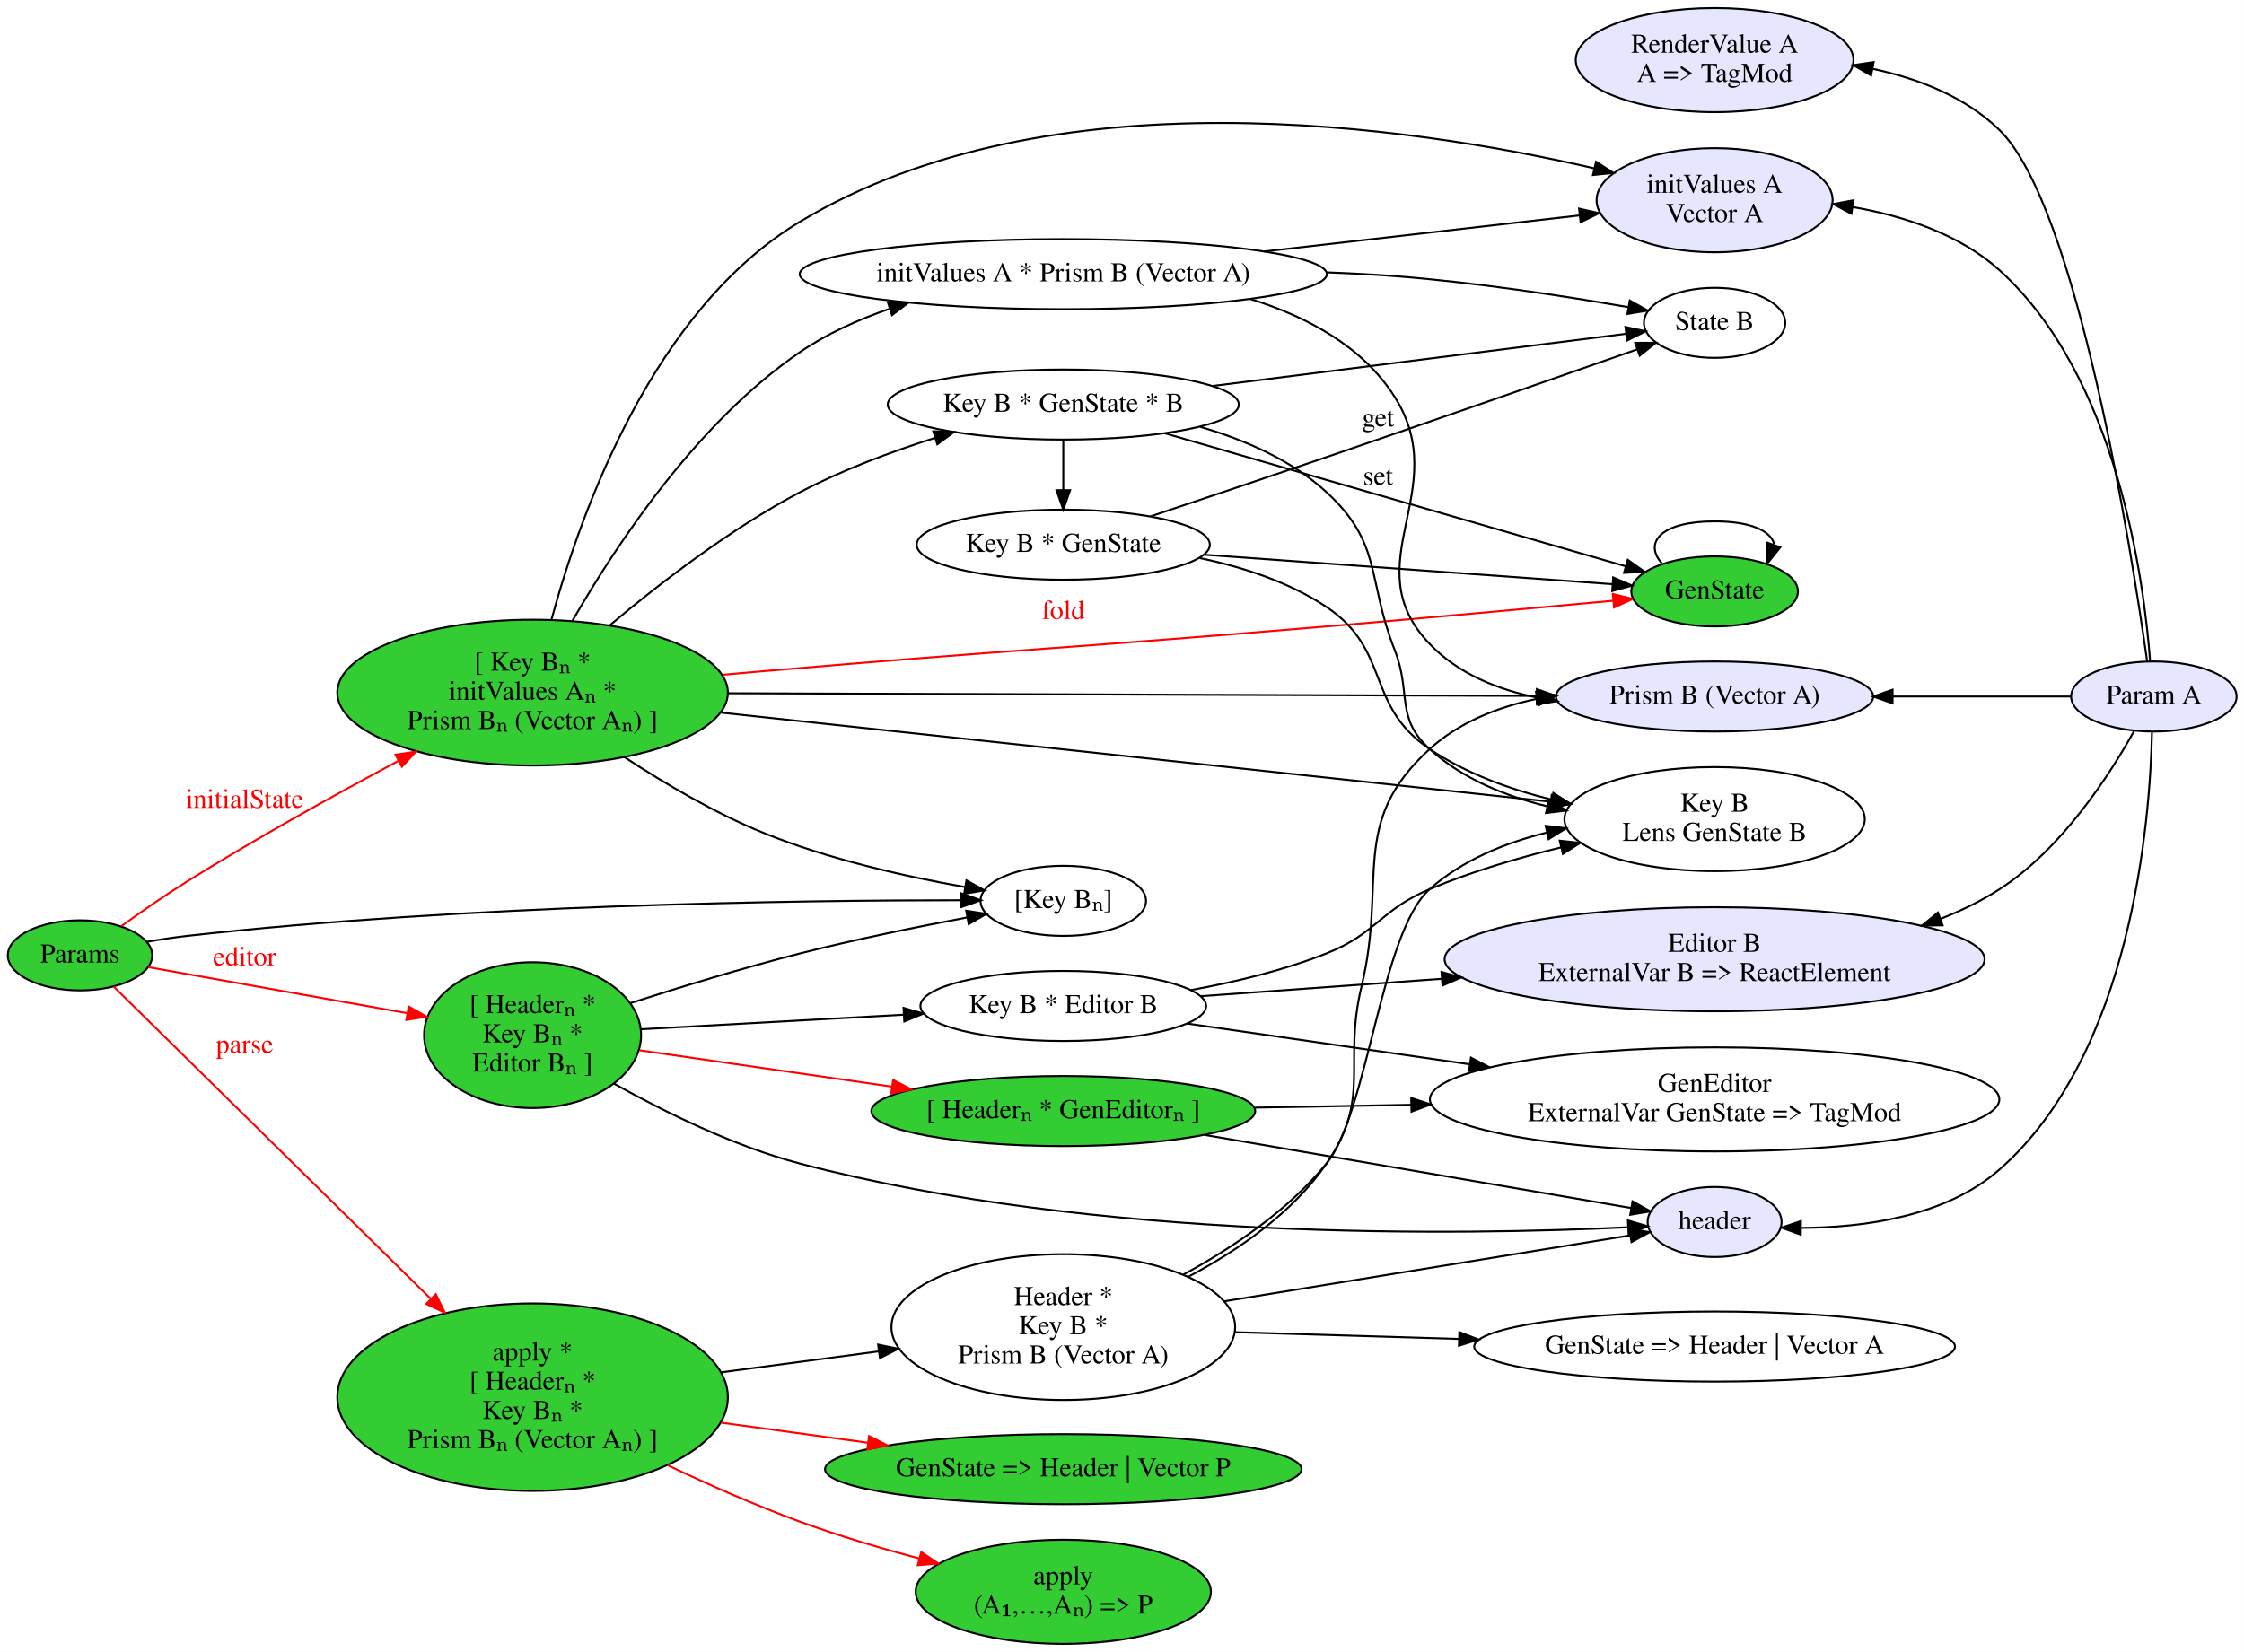
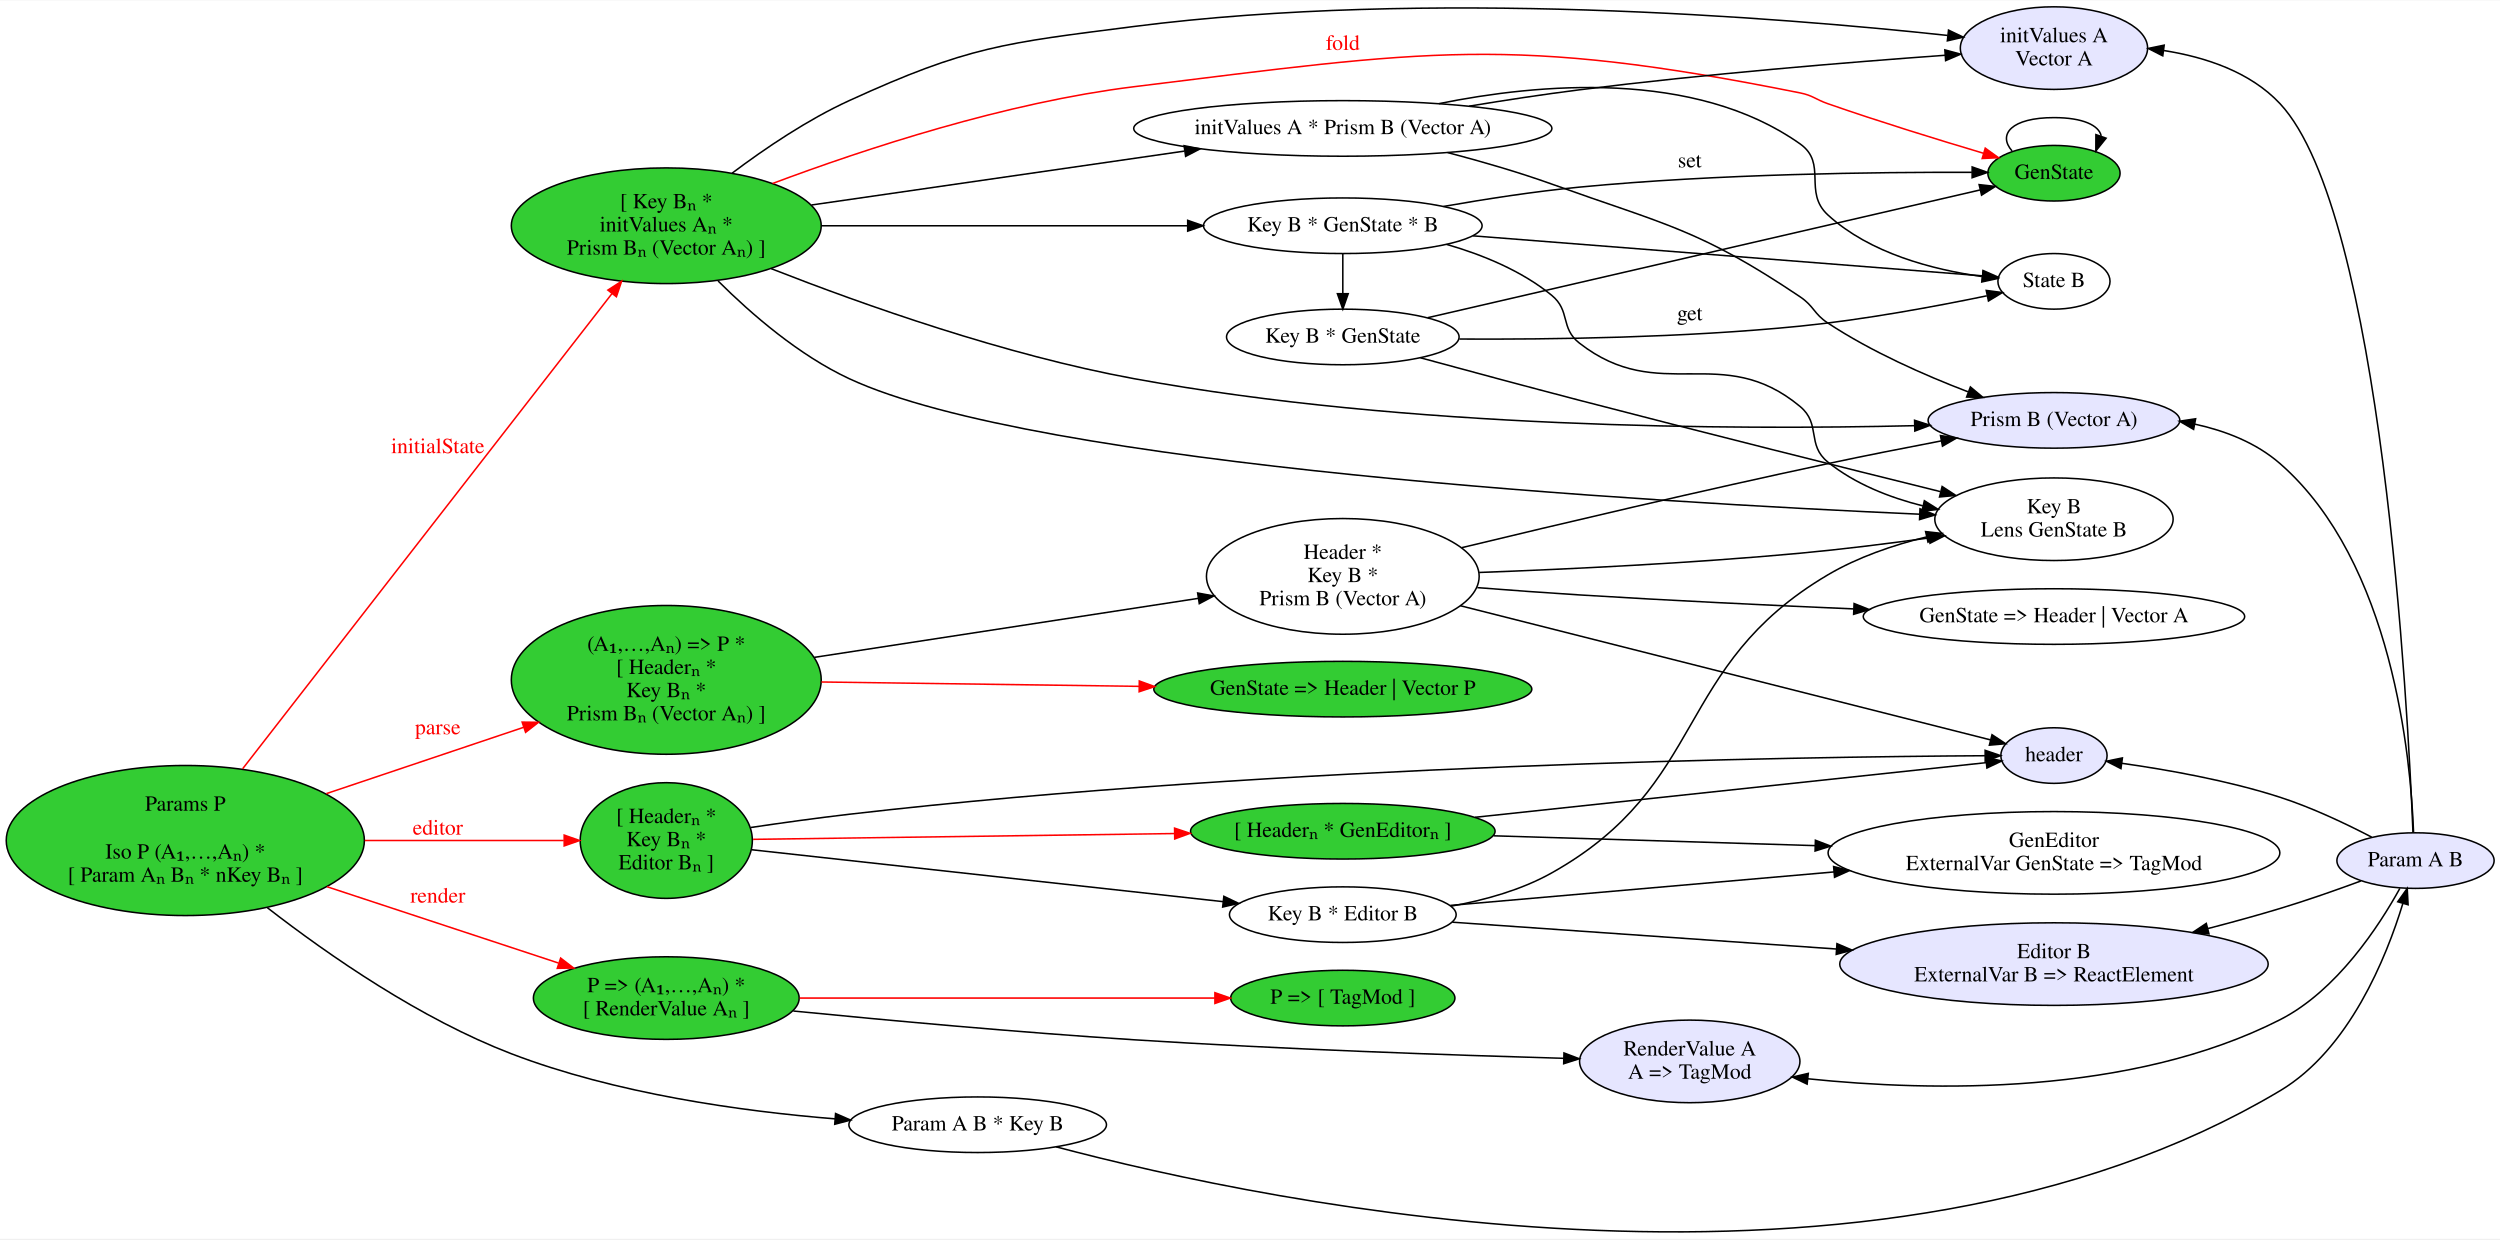
- <svg xmlns="http://www.w3.org/2000/svg" width="1153pt" height="849pt" viewBox="0.00 0.00 1152.52 848.74">
-   <g id="graph0" class="graph" transform="scale(1 1) rotate(0) translate(4 844.74)">
-     <polygon fill="white" stroke="none" points="-4,4 -4,-844.74 1148.52,-844.74 1148.52,4 -4,4" />
+ <svg xmlns="http://www.w3.org/2000/svg" width="1618pt" height="802pt" viewBox="0.00 0.00 1618.48 801.69">
+   <g id="graph0" class="graph" transform="scale(1 1) rotate(0) translate(4 797.694)">
+     <polygon fill="white" stroke="none" points="-4,4 -4,-797.694 1614.48,-797.694 1614.48,4 -4,4" />
    <g id="node1" class="node">
-       <ellipse fill="#e6e6ff" stroke="black" cx="876.659" cy="-216.87" rx="34.394" ry="18" />
-       <text text-anchor="middle" x="876.659" y="-213.17" font-family="Times,serif" font-size="14.00">header</text>
+       <ellipse fill="#e6e6ff" stroke="black" cx="1325.72" cy="-308.824" rx="34.394" ry="18" />
+       <text text-anchor="middle" x="1325.72" y="-305.124" font-family="Times,serif" font-size="14.00">header</text>
    </g>
    <g id="node6" class="node">
-       <ellipse fill="#e6e6ff" stroke="black" cx="1102.28" cy="-486.87" rx="42.494" ry="18" />
-       <text text-anchor="middle" x="1102.28" y="-483.17" font-family="Times,serif" font-size="14.00">Param A</text>
+       <ellipse fill="#e6e6ff" stroke="black" cx="1559.78" cy="-240.824" rx="50.892" ry="18" />
+       <text text-anchor="middle" x="1559.78" y="-237.124" font-family="Times,serif" font-size="14.00">Param A B</text>
    </g>
    <g id="edge1" class="edge">
-       <path fill="none" stroke="black" d="M921.315,-213.835C953.161,-214.018 995.41,-219.574 1023.03,-243.87 1091.08,-303.733 1100.34,-423.02 1101.31,-468.592" />
-       <polygon fill="black" stroke="black" points="920.907,-210.34 910.95,-213.96 920.992,-217.339 920.907,-210.34" />
+       <path fill="none" stroke="black" d="M1369.57,-303.826C1398.91,-299.691 1438.44,-292.702 1472.09,-281.824 1492.68,-275.165 1514.72,-264.696 1531.42,-256.004" />
+       <polygon fill="black" stroke="black" points="1369.09,-300.36 1359.65,-305.172 1370.03,-307.297 1369.09,-300.36" />
    </g>
    <g id="node2" class="node">
-       <ellipse fill="#e6e6ff" stroke="black" cx="876.659" cy="-813.87" rx="71.336" ry="26.741" />
-       <text text-anchor="middle" x="876.659" y="-817.67" font-family="Times,serif" font-size="14.00">RenderValue A</text>
-       <text text-anchor="middle" x="876.659" y="-802.67" font-family="Times,serif" font-size="14.00">A =&gt; TagMod</text>
+       <ellipse fill="#e6e6ff" stroke="black" cx="1089.93" cy="-110.824" rx="71.336" ry="26.741" />
+       <text text-anchor="middle" x="1089.93" y="-114.624" font-family="Times,serif" font-size="14.00">RenderValue A</text>
+       <text text-anchor="middle" x="1089.93" y="-99.624" font-family="Times,serif" font-size="14.00">A =&gt; TagMod</text>
    </g>
    <g id="edge2" class="edge">
-       <path fill="none" stroke="black" d="M957.94,-809.36C981.534,-804.302 1005.65,-794.911 1023.03,-777.87 1062.91,-738.776 1090.69,-562.49 1098.82,-505.036" />
-       <polygon fill="black" stroke="black" points="957.051,-805.966 947.881,-811.272 958.359,-812.843 957.051,-805.966" />
+       <path fill="none" stroke="black" d="M1166.39,-99.577C1246.75,-91.247 1375.43,-88.609 1472.09,-137.824 1508.96,-156.594 1536.29,-198.647 1549.64,-222.814" />
+       <polygon fill="black" stroke="black" points="1165.91,-96.109 1156.35,-100.674 1166.67,-103.067 1165.91,-96.109" />
    </g>
    <g id="node3" class="node">
-       <ellipse fill="#e6e6ff" stroke="black" cx="876.659" cy="-741.87" rx="60.623" ry="26.741" />
-       <text text-anchor="middle" x="876.659" y="-745.67" font-family="Times,serif" font-size="14.00">initValues A</text>
-       <text text-anchor="middle" x="876.659" y="-730.67" font-family="Times,serif" font-size="14.00">Vector A</text>
+       <ellipse fill="#e6e6ff" stroke="black" cx="1325.72" cy="-766.824" rx="60.623" ry="26.741" />
+       <text text-anchor="middle" x="1325.72" y="-770.624" font-family="Times,serif" font-size="14.00">initValues A</text>
+       <text text-anchor="middle" x="1325.72" y="-755.624" font-family="Times,serif" font-size="14.00">Vector A</text>
    </g>
    <g id="edge3" class="edge">
-       <path fill="none" stroke="black" d="M947.543,-738.368C973.933,-733.777 1002.51,-724.427 1023.03,-705.87 1083.37,-651.302 1097.2,-546.957 1100.35,-505.001" />
-       <polygon fill="black" stroke="black" points="946.908,-734.924 937.557,-739.903 947.972,-741.843 946.908,-734.924" />
+       <path fill="none" stroke="black" d="M1396.94,-765.231C1423.95,-760.984 1452.88,-751.374 1472.09,-730.824 1538.08,-660.21 1554.94,-338.713 1558.14,-258.831" />
+       <polygon fill="black" stroke="black" points="1396.15,-761.806 1386.71,-766.608 1397.08,-768.743 1396.15,-761.806" />
    </g>
    <g id="node4" class="node">
-       <ellipse fill="#e6e6ff" stroke="black" cx="876.659" cy="-351.87" rx="138.686" ry="26.741" />
-       <text text-anchor="middle" x="876.659" y="-355.67" font-family="Times,serif" font-size="14.00">Editor B</text>
-       <text text-anchor="middle" x="876.659" y="-340.67" font-family="Times,serif" font-size="14.00">ExternalVar B =&gt; ReactElement</text>
+       <ellipse fill="#e6e6ff" stroke="black" cx="1325.72" cy="-173.824" rx="138.686" ry="26.741" />
+       <text text-anchor="middle" x="1325.72" y="-177.624" font-family="Times,serif" font-size="14.00">Editor B</text>
+       <text text-anchor="middle" x="1325.72" y="-162.624" font-family="Times,serif" font-size="14.00">ExternalVar B =&gt; ReactElement</text>
    </g>
    <g id="edge4" class="edge">
-       <path fill="none" stroke="black" d="M992.64,-372.61C1003.32,-376.795 1013.65,-381.825 1023.03,-387.87 1055.07,-408.516 1079.71,-446.832 1092.2,-469.26" />
-       <polygon fill="black" stroke="black" points="993.766,-369.295 983.172,-369.145 991.36,-375.869 993.766,-369.295" />
+       <path fill="none" stroke="black" d="M1425.26,-196.8C1440.99,-200.879 1457.04,-205.283 1472.09,-209.824 1489.53,-215.088 1508.63,-221.811 1524.46,-227.65" />
+       <polygon fill="black" stroke="black" points="1426.07,-193.395 1415.51,-194.305 1424.33,-200.176 1426.07,-193.395" />
    </g>
    <g id="node5" class="node">
-       <ellipse fill="#e6e6ff" stroke="black" cx="876.659" cy="-486.87" rx="81.486" ry="18" />
-       <text text-anchor="middle" x="876.659" y="-483.17" font-family="Times,serif" font-size="14.00">Prism B (Vector A)</text>
+       <ellipse fill="#e6e6ff" stroke="black" cx="1325.72" cy="-525.824" rx="81.486" ry="18" />
+       <text text-anchor="middle" x="1325.72" y="-522.124" font-family="Times,serif" font-size="14.00">Prism B (Vector A)</text>
    </g>
    <g id="edge5" class="edge">
-       <path fill="none" stroke="black" d="M968.272,-486.87C999.979,-486.87 1034.05,-486.87 1059.77,-486.87" />
-       <polygon fill="black" stroke="black" points="968.074,-483.37 958.074,-486.87 968.074,-490.37 968.074,-483.37" />
+       <path fill="none" stroke="black" d="M1416.8,-523.412C1436.85,-519.055 1456.7,-511.263 1472.09,-497.824 1545.15,-434.018 1556.77,-306.486 1558.52,-259.103" />
+       <polygon fill="black" stroke="black" points="1416.12,-519.978 1406.95,-525.285 1417.43,-526.854 1416.12,-519.978" />
    </g>
    <g id="node7" class="node">
-       <ellipse fill="none" stroke="black" cx="876.659" cy="-279.87" rx="146.242" ry="26.741" />
-       <text text-anchor="middle" x="876.659" y="-283.67" font-family="Times,serif" font-size="14.00">GenEditor</text>
-       <text text-anchor="middle" x="876.659" y="-268.67" font-family="Times,serif" font-size="14.00">ExternalVar GenState =&gt; TagMod</text>
+       <ellipse fill="none" stroke="black" cx="1325.72" cy="-245.824" rx="146.242" ry="26.741" />
+       <text text-anchor="middle" x="1325.72" y="-249.624" font-family="Times,serif" font-size="14.00">GenEditor</text>
+       <text text-anchor="middle" x="1325.72" y="-234.624" font-family="Times,serif" font-size="14.00">ExternalVar GenState =&gt; TagMod</text>
    </g>
    <g id="node8" class="node">
-       <ellipse fill="#33cc33" stroke="black" cx="876.659" cy="-540.87" rx="42.793" ry="18" />
-       <text text-anchor="middle" x="876.659" y="-537.17" font-family="Times,serif" font-size="14.00">GenState</text>
+       <ellipse fill="#33cc33" stroke="black" cx="1325.72" cy="-685.824" rx="42.793" ry="18" />
+       <text text-anchor="middle" x="1325.72" y="-682.124" font-family="Times,serif" font-size="14.00">GenState</text>
    </g>
    <g id="edge6" class="edge">
-       <path fill="none" stroke="black" d="M849.542,-555.287C840.073,-566.036 849.112,-576.87 876.659,-576.87 895.597,-576.87 905.788,-571.749 907.23,-565.056" />
-       <polygon fill="black" stroke="black" points="910.409,-563.547 903.775,-555.287 903.81,-565.882 910.409,-563.547" />
+       <path fill="none" stroke="black" d="M1298.6,-700.24C1289.13,-710.99 1298.17,-721.824 1325.72,-721.824 1344.66,-721.824 1354.85,-716.703 1356.29,-710.009" />
+       <polygon fill="black" stroke="black" points="1359.47,-708.501 1352.83,-700.24 1352.87,-710.835 1359.47,-708.501" />
    </g>
    <g id="node9" class="node">
-       <ellipse fill="#33cc33" stroke="black" cx="37.047" cy="-353.87" rx="37.093" ry="18" />
-       <text text-anchor="middle" x="37.047" y="-350.17" font-family="Times,serif" font-size="14.00">Params</text>
+       <ellipse fill="#33cc33" stroke="black" cx="115.966" cy="-253.824" rx="115.931" ry="48.582" />
+       <text text-anchor="middle" x="115.966" y="-273.124" font-family="Times,serif" font-size="14.00">Params P</text>
+       <text text-anchor="middle" x="115.966" y="-242.124" font-family="Times,serif" font-size="14.00">Iso P (A₁,…,Aₙ) *</text>
+       <text text-anchor="middle" x="115.966" y="-227.124" font-family="Times,serif" font-size="14.00">[ Param Aₙ Bₙ * nKey Bₙ ]</text>
    </g>
    <g id="node11" class="node">
-       <ellipse fill="#33cc33" stroke="black" cx="269.503" cy="-488.87" rx="100.318" ry="37.453" />
-       <text text-anchor="middle" x="269.503" y="-500.17" font-family="Times,serif" font-size="14.00">[ Key Bₙ *</text>
-       <text text-anchor="middle" x="269.503" y="-485.17" font-family="Times,serif" font-size="14.00">initValues Aₙ *</text>
-       <text text-anchor="middle" x="269.503" y="-470.17" font-family="Times,serif" font-size="14.00">Prism Bₙ (Vector Aₙ) ]</text>
+       <ellipse fill="#33cc33" stroke="black" cx="427.34" cy="-651.824" rx="100.318" ry="37.453" />
+       <text text-anchor="middle" x="427.34" y="-663.124" font-family="Times,serif" font-size="14.00">[ Key Bₙ *</text>
+       <text text-anchor="middle" x="427.34" y="-648.124" font-family="Times,serif" font-size="14.00">initValues Aₙ *</text>
+       <text text-anchor="middle" x="427.34" y="-633.124" font-family="Times,serif" font-size="14.00">Prism Bₙ (Vector Aₙ) ]</text>
    </g>
    <g id="edge7" class="edge">
-       <path fill="none" stroke="red" d="M58.219,-368.847C68.23,-376.073 80.61,-384.706 92.093,-391.87 127.06,-413.683 167.241,-435.981 200.415,-453.689" />
-       <polygon fill="red" stroke="red" points="199.102,-456.956 209.575,-458.558 202.388,-450.774 199.102,-456.956" />
-       <text text-anchor="middle" x="121.593" y="-429.67" font-family="Times,serif" font-size="14.00" fill="red">initialState</text>
+       <path fill="none" stroke="red" d="M153.06,-300.258C213.269,-377.715 333.384,-532.238 392.24,-607.954" />
+       <polygon fill="red" stroke="red" points="389.523,-610.162 398.424,-615.91 395.05,-605.866 389.523,-610.162" />
+       <text text-anchor="middle" x="279.431" y="-504.624" font-family="Times,serif" font-size="14.00" fill="red">initialState</text>
    </g>
    <g id="node12" class="node">
-       <ellipse fill="#33cc33" stroke="black" cx="269.503" cy="-312.87" rx="55.723" ry="37.453" />
-       <text text-anchor="middle" x="269.503" y="-324.17" font-family="Times,serif" font-size="14.00">[ Headerₙ *</text>
-       <text text-anchor="middle" x="269.503" y="-309.17" font-family="Times,serif" font-size="14.00">Key Bₙ *</text>
-       <text text-anchor="middle" x="269.503" y="-294.17" font-family="Times,serif" font-size="14.00">Editor Bₙ ]</text>
+       <ellipse fill="#33cc33" stroke="black" cx="427.34" cy="-253.824" rx="55.723" ry="37.453" />
+       <text text-anchor="middle" x="427.34" y="-265.124" font-family="Times,serif" font-size="14.00">[ Headerₙ *</text>
+       <text text-anchor="middle" x="427.34" y="-250.124" font-family="Times,serif" font-size="14.00">Key Bₙ *</text>
+       <text text-anchor="middle" x="427.34" y="-235.124" font-family="Times,serif" font-size="14.00">Editor Bₙ ]</text>
    </g>
    <g id="edge9" class="edge">
-       <path fill="none" stroke="red" d="M72.051,-347.82C106.941,-341.613 162.045,-331.81 205.025,-324.163" />
-       <polygon fill="red" stroke="red" points="205.879,-327.566 215.111,-322.369 204.653,-320.675 205.879,-327.566" />
-       <text text-anchor="middle" x="121.593" y="-348.67" font-family="Times,serif" font-size="14.00" fill="red">editor</text>
+       <path fill="none" stroke="red" d="M232.165,-253.824C275.663,-253.824 323.626,-253.824 360.999,-253.824" />
+       <polygon fill="red" stroke="red" points="361.248,-257.324 371.248,-253.824 361.247,-250.324 361.248,-257.324" />
+       <text text-anchor="middle" x="279.431" y="-257.624" font-family="Times,serif" font-size="14.00" fill="red">editor</text>
    </g>
    <g id="node13" class="node">
-       <ellipse fill="#33cc33" stroke="black" cx="269.503" cy="-126.87" rx="100.318" ry="48.167" />
-       <text text-anchor="middle" x="269.503" y="-145.67" font-family="Times,serif" font-size="14.00">apply *</text>
-       <text text-anchor="middle" x="269.503" y="-130.67" font-family="Times,serif" font-size="14.00">[ Headerₙ *</text>
-       <text text-anchor="middle" x="269.503" y="-115.67" font-family="Times,serif" font-size="14.00">Key Bₙ *</text>
-       <text text-anchor="middle" x="269.503" y="-100.67" font-family="Times,serif" font-size="14.00">Prism Bₙ (Vector Aₙ) ]</text>
+       <ellipse fill="#33cc33" stroke="black" cx="427.34" cy="-357.824" rx="100.318" ry="48.167" />
+       <text text-anchor="middle" x="427.34" y="-376.624" font-family="Times,serif" font-size="14.00">(A₁,…,Aₙ) =&gt; P *</text>
+       <text text-anchor="middle" x="427.34" y="-361.624" font-family="Times,serif" font-size="14.00">[ Headerₙ *</text>
+       <text text-anchor="middle" x="427.34" y="-346.624" font-family="Times,serif" font-size="14.00">Key Bₙ *</text>
+       <text text-anchor="middle" x="427.34" y="-331.624" font-family="Times,serif" font-size="14.00">Prism Bₙ (Vector Aₙ) ]</text>
    </g>
    <g id="edge11" class="edge">
-       <path fill="none" stroke="red" d="M54.252,-337.908C87.619,-305.041 165.227,-228.597 217.291,-177.313" />
-       <polygon fill="red" stroke="red" points="219.793,-179.762 224.461,-170.251 214.881,-174.775 219.793,-179.762" />
-       <text text-anchor="middle" x="121.593" y="-303.67" font-family="Times,serif" font-size="14.00" fill="red">parse</text>
+       <path fill="none" stroke="red" d="M207.281,-284.184C247.487,-297.7 294.754,-313.589 335.07,-327.142" />
+       <polygon fill="red" stroke="red" points="334.031,-330.485 344.625,-330.354 336.261,-323.85 334.031,-330.485" />
+       <text text-anchor="middle" x="279.431" y="-322.624" font-family="Times,serif" font-size="14.00" fill="red">parse</text>
+     </g>
+     <g id="node16" class="node">
+       <ellipse fill="#33cc33" stroke="black" cx="427.34" cy="-151.824" rx="86.035" ry="26.741" />
+       <text text-anchor="middle" x="427.34" y="-155.624" font-family="Times,serif" font-size="14.00">P =&gt; (A₁,…,Aₙ) *</text>
+       <text text-anchor="middle" x="427.34" y="-140.624" font-family="Times,serif" font-size="14.00">[ RenderValue Aₙ ]</text>
+     </g>
+     <g id="edge13" class="edge">
+       <path fill="none" stroke="red" d="M207.698,-223.909C255.602,-208.115 313.439,-189.047 357.592,-174.49" />
+       <polygon fill="red" stroke="red" points="358.963,-177.723 367.365,-171.268 356.772,-171.075 358.963,-177.723" />
+       <text text-anchor="middle" x="279.431" y="-213.624" font-family="Times,serif" font-size="14.00" fill="red">render</text>
+     </g>
+     <g id="node17" class="node">
+       <ellipse fill="none" stroke="black" cx="628.942" cy="-69.823" rx="83.386" ry="18" />
+       <text text-anchor="middle" x="628.942" y="-66.124" font-family="Times,serif" font-size="14.00">Param A B * Key B</text>
+     </g>
+     <g id="edge16" class="edge">
+       <path fill="none" stroke="black" d="M169.116,-210.293C209.596,-178.902 268.493,-138.258 326.931,-115.824 394.369,-89.934 475.574,-78.577 536.636,-73.614" />
+       <polygon fill="black" stroke="black" points="536.939,-77.101 546.641,-72.843 536.402,-70.122 536.939,-77.101" />
+     </g>
+     <g id="node10" class="node">
+       <ellipse fill="#33cc33" stroke="black" cx="865.323" cy="-259.824" rx="98.583" ry="18" />
+       <text text-anchor="middle" x="865.323" y="-256.124" font-family="Times,serif" font-size="14.00">[ Headerₙ * GenEditorₙ ]</text>
+     </g>
+     <g id="edge40" class="edge">
+       <path fill="none" stroke="black" d="M950.933,-268.868C1048.9,-279.34 1206.43,-296.179 1281.82,-304.238" />
+       <polygon fill="black" stroke="black" points="1281.58,-307.732 1291.89,-305.315 1282.32,-300.772 1281.58,-307.732" />
+     </g>
+     <g id="edge41" class="edge">
+       <path fill="none" stroke="black" d="M962.976,-256.872C1023.31,-255.029 1102.32,-252.616 1171.1,-250.515" />
+       <polygon fill="black" stroke="black" points="1171.28,-254.011 1181.17,-250.208 1171.07,-247.015 1171.28,-254.011" />
+     </g>
+     <g id="edge35" class="edge">
+       <path fill="none" stroke="black" d="M469.934,-685.846C491.472,-702.038 518.842,-720.506 545.749,-732.824 622.746,-768.07 646.14,-770.07 730.135,-780.824 919.832,-805.11 1146.28,-786.925 1256.99,-775.013" />
+       <polygon fill="black" stroke="black" points="1257.46,-778.483 1267.02,-773.917 1256.7,-771.524 1257.46,-778.483" />
+     </g>
+     <g id="edge34" class="edge">
+       <path fill="none" stroke="black" d="M495.29,-624.024C555.558,-600.418 647.148,-568.025 730.135,-552.824 906.989,-520.426 1118.11,-519.595 1235.22,-522.387" />
+       <polygon fill="black" stroke="black" points="1235.48,-525.895 1245.56,-522.649 1235.65,-518.897 1235.48,-525.895" />
+     </g>
+     <g id="edge8" class="edge">
+       <path fill="none" stroke="red" d="M496.158,-679.187C556.421,-701.763 647.513,-731.673 730.135,-741.824 920.362,-765.194 973.428,-775.501 1161.35,-737.824 1169.76,-736.136 1171.24,-733.65 1179.35,-730.824 1212.82,-719.151 1251.14,-707.352 1280.03,-698.766" />
+       <polygon fill="red" stroke="red" points="1281.24,-702.059 1289.83,-695.868 1279.25,-695.346 1281.24,-702.059" />
+       <text text-anchor="middle" x="865.323" y="-765.624" font-family="Times,serif" font-size="14.00" fill="red">fold</text>
+     </g>
+     <g id="node20" class="node">
+       <ellipse fill="none" stroke="black" cx="1325.72" cy="-461.824" rx="77.149" ry="26.741" />
+       <text text-anchor="middle" x="1325.72" y="-465.624" font-family="Times,serif" font-size="14.00">Key B</text>
+       <text text-anchor="middle" x="1325.72" y="-450.624" font-family="Times,serif" font-size="14.00">Lens GenState B</text>
+     </g>
+     <g id="edge33" class="edge">
+       <path fill="none" stroke="black" d="M460.857,-616.086C482.716,-594.335 513.367,-567.918 545.749,-552.824 667.262,-496.183 1062.77,-472.835 1238.84,-465.076" />
+       <polygon fill="black" stroke="black" points="1239,-468.572 1248.84,-464.642 1238.7,-461.579 1239,-468.572" />
+     </g>
+     <g id="node21" class="node">
+       <ellipse fill="none" stroke="black" cx="865.323" cy="-714.824" rx="135.376" ry="18" />
+       <text text-anchor="middle" x="865.323" y="-711.124" font-family="Times,serif" font-size="14.00">initValues A * Prism B (Vector A)</text>
+     </g>
+     <g id="edge37" class="edge">
+       <path fill="none" stroke="black" d="M521.335,-665.261C592.273,-675.512 689.885,-689.617 762.841,-700.159" />
+       <polygon fill="black" stroke="black" points="762.569,-703.656 772.967,-701.622 763.57,-696.728 762.569,-703.656" />
+     </g>
+     <g id="node24" class="node">
+       <ellipse fill="none" stroke="black" cx="865.323" cy="-651.824" rx="90.184" ry="18" />
+       <text text-anchor="middle" x="865.323" y="-648.124" font-family="Times,serif" font-size="14.00">Key B * GenState * B</text>
+     </g>
+     <g id="edge36" class="edge">
+       <path fill="none" stroke="black" d="M527.817,-651.824C598.721,-651.824 693.658,-651.824 764.614,-651.824" />
+       <polygon fill="black" stroke="black" points="764.903,-655.324 774.903,-651.824 764.903,-648.324 764.903,-655.324" />
+     </g>
+     <g id="edge38" class="edge">
+       <path fill="none" stroke="black" d="M482.029,-262.257C502.003,-265.22 524.881,-268.409 545.749,-270.824 824.497,-303.071 1162.44,-308.011 1281.05,-308.723" />
+       <polygon fill="black" stroke="black" points="1281.16,-312.223 1291.18,-308.776 1281.2,-305.223 1281.16,-312.223" />
+     </g>
+     <g id="edge10" class="edge">
+       <path fill="none" stroke="red" d="M483.558,-254.583C551.884,-255.524 669.778,-257.146 756.326,-258.337" />
+       <polygon fill="red" stroke="red" points="756.407,-261.839 766.454,-258.477 756.503,-254.839 756.407,-261.839" />
+     </g>
+     <g id="node25" class="node">
+       <ellipse fill="none" stroke="black" cx="865.323" cy="-205.824" rx="73.387" ry="18" />
+       <text text-anchor="middle" x="865.323" y="-202.124" font-family="Times,serif" font-size="14.00">Key B * Editor B</text>
+     </g>
+     <g id="edge39" class="edge">
+       <path fill="none" stroke="black" d="M482.676,-247.841C559.527,-239.38 700.327,-223.879 787.747,-214.254" />
+       <polygon fill="black" stroke="black" points="788.316,-217.713 797.873,-213.139 787.55,-210.755 788.316,-217.713" />
+     </g>
+     <g id="node14" class="node">
+       <ellipse fill="#33cc33" stroke="black" cx="865.323" cy="-351.824" rx="122.379" ry="18" />
+       <text text-anchor="middle" x="865.323" y="-348.124" font-family="Times,serif" font-size="14.00">GenState =&gt; Header | Vector P</text>
+     </g>
+     <g id="edge12" class="edge">
+       <path fill="none" stroke="red" d="M527.817,-356.455C588.774,-355.616 667.495,-354.532 733.47,-353.624" />
+       <polygon fill="red" stroke="red" points="733.574,-357.123 743.525,-353.486 733.478,-350.124 733.574,-357.123" />
+     </g>
+     <g id="node18" class="node">
+       <ellipse fill="none" stroke="black" cx="865.323" cy="-424.824" rx="88.277" ry="37.453" />
+       <text text-anchor="middle" x="865.323" y="-436.124" font-family="Times,serif" font-size="14.00">Header *</text>
+       <text text-anchor="middle" x="865.323" y="-421.124" font-family="Times,serif" font-size="14.00">Key B *</text>
+       <text text-anchor="middle" x="865.323" y="-406.124" font-family="Times,serif" font-size="14.00">Prism B (Vector A)</text>
+     </g>
+     <g id="edge17" class="edge">
+       <path fill="none" stroke="black" d="M523.211,-372.403C596.898,-383.727 698.512,-399.342 771.639,-410.58" />
+       <polygon fill="black" stroke="black" points="771.347,-414.076 781.763,-412.136 772.411,-407.158 771.347,-414.076" />
+     </g>
+     <g id="node15" class="node">
+       <ellipse fill="#33cc33" stroke="black" cx="865.323" cy="-151.824" rx="72.588" ry="18" />
+       <text text-anchor="middle" x="865.323" y="-148.124" font-family="Times,serif" font-size="14.00">P =&gt; [ TagMod ]</text>
+     </g>
+     <g id="edge22" class="edge">
+       <path fill="none" stroke="black" d="M509.593,-143.44C570.291,-137.448 655.328,-129.626 730.135,-124.824 825.645,-118.692 935.642,-114.879 1008.4,-112.81" />
+       <polygon fill="black" stroke="black" points="1008.51,-116.308 1018.41,-112.529 1008.32,-109.311 1008.51,-116.308" />
+     </g>
+     <g id="edge14" class="edge">
+       <path fill="none" stroke="red" d="M513.696,-151.824C591.514,-151.824 705.708,-151.824 782.424,-151.824" />
+       <polygon fill="red" stroke="red" points="782.524,-155.324 792.524,-151.824 782.524,-148.324 782.524,-155.324" />
+     </g>
+     <g id="edge15" class="edge">
+       <path fill="none" stroke="black" d="M679.61,-55.544C817.232,-19.043 1210.54,64.248 1472.09,-91.823 1516.88,-118.553 1540.87,-177.953 1551.62,-213.147" />
+       <polygon fill="black" stroke="black" points="1548.27,-214.179 1554.42,-222.807 1554.99,-212.228 1548.27,-214.179" />
+     </g>
+     <g id="edge19" class="edge">
+       <path fill="none" stroke="black" d="M941.504,-405.798C1039.71,-380.947 1208.13,-338.328 1284.71,-318.948" />
+       <polygon fill="black" stroke="black" points="1285.62,-322.328 1294.46,-316.482 1283.9,-315.542 1285.62,-322.328" />
+     </g>
+     <g id="edge21" class="edge">
+       <path fill="none" stroke="black" d="M942.361,-443.428C1005.64,-458.699 1098.16,-480.545 1179.35,-497.824 1203.21,-502.903 1229.37,-508.066 1252.84,-512.552" />
+       <polygon fill="black" stroke="black" points="1252.24,-516 1262.71,-514.43 1253.55,-509.123 1252.24,-516" />
    </g>
    <g id="node19" class="node">
-       <ellipse fill="none" stroke="black" cx="542.1" cy="-381.87" rx="42.494" ry="18" />
-       <text text-anchor="middle" x="542.1" y="-378.17" font-family="Times,serif" font-size="14.00">[Key Bₙ]</text>
-     </g>
-     <g id="edge19" class="edge">
-       <path fill="none" stroke="black" d="M71.379,-360.808C78.205,-362.011 85.36,-363.116 92.093,-363.87 235.404,-379.917 405.851,-382.175 489.532,-382.191" />
-       <polygon fill="black" stroke="black" points="489.787,-385.69 499.784,-382.181 489.78,-378.69 489.787,-385.69" />
-     </g>
-     <g id="node10" class="node">
-       <ellipse fill="#33cc33" stroke="black" cx="542.1" cy="-273.87" rx="98.583" ry="18" />
-       <text text-anchor="middle" x="542.1" y="-270.17" font-family="Times,serif" font-size="14.00">[ Headerₙ * GenEditorₙ ]</text>
-     </g>
-     <g id="edge39" class="edge">
-       <path fill="none" stroke="black" d="M614.851,-261.572C681.581,-250.135 778.726,-233.484 833.676,-224.066" />
-       <polygon fill="black" stroke="black" points="834.49,-227.477 843.755,-222.338 833.308,-220.578 834.49,-227.477" />
-     </g>
-     <g id="edge40" class="edge">
-       <path fill="none" stroke="black" d="M640.631,-275.63C665.809,-276.084 693.539,-276.584 720.854,-277.077" />
-       <polygon fill="black" stroke="black" points="720.831,-280.577 730.893,-277.258 720.958,-273.578 720.831,-280.577" />
+       <ellipse fill="none" stroke="black" cx="1325.72" cy="-398.824" rx="123.478" ry="18" />
+       <text text-anchor="middle" x="1325.72" y="-395.124" font-family="Times,serif" font-size="14.00">GenState =&gt; Header | Vector A</text>
+     </g>
+     <g id="edge18" class="edge">
+       <path fill="none" stroke="black" d="M952.407,-417.538C973.981,-415.849 997.084,-414.158 1018.51,-412.824 1076.76,-409.196 1141.3,-406.107 1196.05,-403.761" />
+       <polygon fill="black" stroke="black" points="1196.32,-407.253 1206.16,-403.332 1196.02,-400.26 1196.32,-407.253" />
+     </g>
+     <g id="edge20" class="edge">
+       <path fill="none" stroke="black" d="M953.595,-427.358C1012.39,-429.533 1091.64,-433.369 1161.35,-439.824 1188.64,-442.35 1218.37,-446.065 1244.9,-449.726" />
+       <polygon fill="black" stroke="black" points="1244.51,-453.206 1254.9,-451.124 1245.48,-446.273 1244.51,-453.206" />
+     </g>
+     <g id="edge24" class="edge">
+       <path fill="none" stroke="black" d="M947.115,-729.25C970.132,-733.046 995.266,-736.894 1018.51,-739.824 1099.51,-750.033 1193.05,-757.683 1255.22,-762.186" />
+       <polygon fill="black" stroke="black" points="1255.08,-765.684 1265.3,-762.908 1255.58,-758.702 1255.08,-765.684" />
+     </g>
+     <g id="edge25" class="edge">
+       <path fill="none" stroke="black" d="M933.193,-699.189C954.899,-693.504 978.939,-686.553 1000.51,-678.824 1074.41,-652.342 1096.18,-649.593 1161.35,-605.824 1170.48,-599.688 1170.16,-594.88 1179.35,-588.824 1207.39,-570.337 1241.75,-555.153 1270.03,-544.327" />
+       <polygon fill="black" stroke="black" points="1271.62,-547.468 1279.75,-540.681 1269.16,-540.913 1271.62,-547.468" />
+     </g>
+     <g id="node22" class="node">
+       <ellipse fill="none" stroke="black" cx="1325.72" cy="-615.824" rx="36.294" ry="18" />
+       <text text-anchor="middle" x="1325.72" y="-612.124" font-family="Times,serif" font-size="14.00">State B</text>
+     </g>
+     <g id="edge23" class="edge">
+       <path fill="none" stroke="black" d="M927.546,-730.868C991.887,-743.909 1093.05,-753.152 1161.35,-704.824 1179.27,-692.142 1163.17,-673.671 1179.35,-658.824 1206.52,-633.877 1247.51,-623.357 1279.05,-618.945" />
+       <polygon fill="black" stroke="black" points="1279.85,-622.372 1289.35,-617.671 1278.99,-615.425 1279.85,-622.372" />
+     </g>
+     <g id="node23" class="node">
+       <ellipse fill="none" stroke="black" cx="865.323" cy="-579.824" rx="75.287" ry="18" />
+       <text text-anchor="middle" x="865.323" y="-576.124" font-family="Times,serif" font-size="14.00">Key B * GenState</text>
+     </g>
+     <g id="edge27" class="edge">
+       <path fill="none" stroke="black" d="M920.254,-592.295C1010.88,-613.252 1192.19,-655.179 1277.85,-674.985" />
+       <polygon fill="black" stroke="black" points="1277.27,-678.445 1287.81,-677.288 1278.85,-671.625 1277.27,-678.445" />
+     </g>
+     <g id="edge28" class="edge">
+       <path fill="none" stroke="black" d="M915.615,-566.319C945.379,-558.221 984.086,-547.788 1018.51,-538.824 1098.28,-518.05 1189.99,-495.113 1252.09,-479.721" />
+       <polygon fill="black" stroke="black" points="1253.32,-483.024 1262.18,-477.223 1251.63,-476.229 1253.32,-483.024" />
+     </g>
+     <g id="edge26" class="edge">
+       <path fill="none" stroke="black" d="M940.779,-578.471C1000.55,-578.136 1086.53,-579.34 1161.35,-586.824 1202.73,-590.963 1249.4,-599.657 1282.23,-606.452" />
+       <polygon fill="black" stroke="black" points="1281.87,-609.953 1292.37,-608.583 1283.31,-603.103 1281.87,-609.953" />
+       <text text-anchor="middle" x="1089.93" y="-590.624" font-family="Times,serif" font-size="14.00">get</text>
+     </g>
+     <g id="edge29" class="edge">
+       <path fill="none" stroke="black" d="M930.498,-664.316C957.557,-669.075 989.46,-674.023 1018.51,-676.824 1107.46,-685.398 1211.56,-686.594 1272.6,-686.403" />
+       <polygon fill="black" stroke="black" points="1272.77,-689.903 1282.75,-686.357 1272.74,-682.903 1272.77,-689.903" />
+       <text text-anchor="middle" x="1089.93" y="-689.624" font-family="Times,serif" font-size="14.00">set</text>
+     </g>
+     <g id="edge30" class="edge">
+       <path fill="none" stroke="black" d="M932.492,-639.759C955.84,-633.025 981.088,-622.664 1000.51,-606.824 1012.86,-596.754 1005.95,-585.618 1018.51,-575.824 1070.6,-535.219 1110.55,-577.034 1161.35,-534.824 1175.1,-523.391 1165.42,-510.046 1179.35,-498.824 1196.84,-484.726 1219.06,-475.928 1240.83,-470.459" />
+       <polygon fill="black" stroke="black" points="1241.82,-473.823 1250.78,-468.173 1240.25,-467.001 1241.82,-473.823" />
+     </g>
+     <g id="edge31" class="edge">
+       <path fill="none" stroke="black" d="M949.6,-645.283C1046.36,-637.684 1202.52,-625.42 1279.23,-619.396" />
+       <polygon fill="black" stroke="black" points="1279.81,-622.861 1289.51,-618.589 1279.27,-615.882 1279.81,-622.861" />
    </g>
    <g id="edge32" class="edge">
-       <path fill="none" stroke="black" d="M279.24,-526.521C294.454,-582.444 331.647,-685.704 406.912,-730.87 534.867,-807.655 719.936,-780.11 814.706,-758.281" />
-       <polygon fill="black" stroke="black" points="815.77,-761.626 824.699,-755.923 814.162,-754.813 815.77,-761.626" />
-     </g>
-     <g id="edge31" class="edge">
-       <path fill="none" stroke="black" d="M370.093,-488.541C485.431,-488.16 673.801,-487.537 785.137,-487.169" />
-       <polygon fill="black" stroke="black" points="785.346,-490.669 795.334,-487.136 785.323,-483.669 785.346,-490.669" />
-     </g>
-     <g id="edge8" class="edge">
-       <path fill="none" stroke="red" d="M366.922,-498.014C374.024,-498.653 381.079,-499.278 387.912,-499.87 516.448,-510.999 548.735,-511.929 677.288,-522.87 727.369,-527.132 784.528,-532.357 824.583,-536.077" />
-       <polygon fill="red" stroke="red" points="824.358,-539.571 834.639,-537.013 825.006,-532.602 824.358,-539.571" />
-       <text text-anchor="middle" x="542.1" y="-526.67" font-family="Times,serif" font-size="14.00" fill="red">fold</text>
-     </g>
-     <g id="node18" class="node">
-       <ellipse fill="none" stroke="black" cx="876.659" cy="-423.87" rx="77.149" ry="26.741" />
-       <text text-anchor="middle" x="876.659" y="-427.67" font-family="Times,serif" font-size="14.00">Key B</text>
-       <text text-anchor="middle" x="876.659" y="-412.67" font-family="Times,serif" font-size="14.00">Lens GenState B</text>
-     </g>
-     <g id="edge30" class="edge">
-       <path fill="none" stroke="black" d="M366.391,-478.571C483.87,-465.952 680.975,-444.781 792.382,-432.815" />
-       <polygon fill="black" stroke="black" points="792.992,-436.27 802.561,-431.722 792.244,-429.31 792.992,-436.27" />
-     </g>
-     <g id="edge33" class="edge">
-       <path fill="none" stroke="black" d="M316.62,-455.758C337.543,-442.032 363.116,-426.986 387.912,-416.87 421.272,-403.26 460.982,-394.378 491.612,-388.967" />
-       <polygon fill="black" stroke="black" points="492.357,-392.391 501.629,-387.263 491.184,-385.49 492.357,-392.391" />
-     </g>
-     <g id="node20" class="node">
-       <ellipse fill="none" stroke="black" cx="542.1" cy="-703.87" rx="135.376" ry="18" />
-       <text text-anchor="middle" x="542.1" y="-700.17" font-family="Times,serif" font-size="14.00">initValues A * Prism B (Vector A)</text>
-     </g>
-     <g id="edge35" class="edge">
-       <path fill="none" stroke="black" d="M290.061,-525.899C312.929,-565.687 354.424,-628.023 406.912,-663.87 420.627,-673.237 436.579,-680.453 452.597,-685.999" />
-       <polygon fill="black" stroke="black" points="451.967,-689.475 462.559,-689.241 454.133,-682.819 451.967,-689.475" />
-     </g>
-     <g id="node23" class="node">
-       <ellipse fill="none" stroke="black" cx="542.1" cy="-636.87" rx="90.184" ry="18" />
-       <text text-anchor="middle" x="542.1" y="-633.17" font-family="Times,serif" font-size="14.00">Key B * GenState * B</text>
-     </g>
-     <g id="edge34" class="edge">
-       <path fill="none" stroke="black" d="M309.077,-523.385C335.211,-545.361 371.342,-573.118 406.912,-591.87 428.497,-603.249 453.527,-612.572 476.083,-619.72" />
-       <polygon fill="black" stroke="black" points="475.327,-623.15 485.914,-622.751 477.389,-616.461 475.327,-623.15" />
-     </g>
-     <g id="edge36" class="edge">
-       <path fill="none" stroke="black" d="M311.278,-287.969C337.576,-273.24 373.073,-255.773 406.912,-246.87 559.113,-206.825 748.24,-210.109 832.114,-214.15" />
-       <polygon fill="black" stroke="black" points="832.122,-217.655 842.287,-214.67 832.479,-210.664 832.122,-217.655" />
-     </g>
-     <g id="edge10" class="edge">
-       <path fill="none" stroke="red" d="M324.287,-305.118C361.316,-299.782 411.33,-292.573 453.991,-286.425" />
-       <polygon fill="red" stroke="red" points="454.701,-289.859 464.099,-284.968 453.702,-282.93 454.701,-289.859" />
-     </g>
-     <g id="edge38" class="edge">
-       <path fill="none" stroke="black" d="M319.733,-329.333C345.522,-337.625 377.731,-347.462 406.912,-354.87 435.175,-362.046 467.175,-368.546 492.835,-373.369" />
-       <polygon fill="black" stroke="black" points="492.224,-376.816 502.695,-375.199 493.502,-369.933 492.224,-376.816" />
-     </g>
-     <g id="node24" class="node">
-       <ellipse fill="none" stroke="black" cx="542.1" cy="-327.87" rx="73.387" ry="18" />
-       <text text-anchor="middle" x="542.1" y="-324.17" font-family="Times,serif" font-size="14.00">Key B * Editor B</text>
-     </g>
-     <g id="edge37" class="edge">
-       <path fill="none" stroke="black" d="M325.262,-315.906C364.017,-318.054 416.634,-320.971 460.213,-323.386" />
-       <polygon fill="black" stroke="black" points="460.043,-326.882 470.222,-323.941 460.431,-319.893 460.043,-326.882" />
-     </g>
-     <g id="node14" class="node">
-       <ellipse fill="#33cc33" stroke="black" cx="542.1" cy="-89.87" rx="122.379" ry="18" />
-       <text text-anchor="middle" x="542.1" y="-86.17" font-family="Times,serif" font-size="14.00">GenState =&gt; Header | Vector P</text>
-     </g>
-     <g id="edge13" class="edge">
-       <path fill="none" stroke="red" d="M366.286,-113.773C390.739,-110.43 417.08,-106.828 441.71,-103.46" />
-       <polygon fill="red" stroke="red" points="442.35,-106.905 451.784,-102.083 441.402,-99.97 442.35,-106.905" />
-     </g>
-     <g id="node15" class="node">
-       <ellipse fill="#33cc33" stroke="black" cx="542.1" cy="-26.87" rx="75.821" ry="26.741" />
-       <text text-anchor="middle" x="542.1" y="-30.67" font-family="Times,serif" font-size="14.00">apply</text>
-       <text text-anchor="middle" x="542.1" y="-15.67" font-family="Times,serif" font-size="14.00">(A₁,…,Aₙ) =&gt; P</text>
-     </g>
-     <g id="edge12" class="edge">
-       <path fill="none" stroke="red" d="M338.892,-91.897C360.333,-81.721 384.308,-71.131 406.912,-62.87 426.478,-55.719 448.115,-49.296 468.199,-43.923" />
-       <polygon fill="red" stroke="red" points="469.135,-47.296 477.918,-41.371 467.357,-40.525 469.135,-47.296" />
-     </g>
-     <g id="node16" class="node">
-       <ellipse fill="none" stroke="black" cx="542.1" cy="-162.87" rx="88.277" ry="37.453" />
-       <text text-anchor="middle" x="542.1" y="-174.17" font-family="Times,serif" font-size="14.00">Header *</text>
-       <text text-anchor="middle" x="542.1" y="-159.17" font-family="Times,serif" font-size="14.00">Key B *</text>
-       <text text-anchor="middle" x="542.1" y="-144.17" font-family="Times,serif" font-size="14.00">Prism B (Vector A)</text>
-     </g>
-     <g id="edge14" class="edge">
-       <path fill="none" stroke="black" d="M366.667,-139.664C392.818,-143.143 421.103,-146.906 447.131,-150.368" />
-       <polygon fill="black" stroke="black" points="446.992,-153.881 457.366,-151.73 447.915,-146.942 446.992,-153.881" />
-     </g>
-     <g id="edge16" class="edge">
-       <path fill="none" stroke="black" d="M624.879,-176.149C690.868,-186.864 781.041,-201.506 833.346,-209.999" />
-       <polygon fill="black" stroke="black" points="832.852,-213.465 843.284,-211.613 833.974,-206.555 832.852,-213.465" />
-     </g>
-     <g id="edge18" class="edge">
-       <path fill="none" stroke="black" d="M606.474,-188.827C632.201,-202.448 659.899,-221.636 677.288,-246.87 700.682,-280.818 685.595,-297.798 695.288,-337.87 708.55,-392.698 688.537,-421.937 730.288,-459.87 745.472,-473.666 765.344,-481.479 785.497,-485.701" />
-       <polygon fill="black" stroke="black" points="784.93,-489.155 795.394,-487.496 786.178,-482.268 784.93,-489.155" />
-     </g>
-     <g id="node17" class="node">
-       <ellipse fill="none" stroke="black" cx="876.659" cy="-152.87" rx="123.478" ry="18" />
-       <text text-anchor="middle" x="876.659" y="-149.17" font-family="Times,serif" font-size="14.00">GenState =&gt; Header | Vector A</text>
-     </g>
-     <g id="edge15" class="edge">
-       <path fill="none" stroke="black" d="M630.476,-160.243C665.542,-159.188 706.704,-157.951 745.18,-156.794" />
-       <polygon fill="black" stroke="black" points="745.535,-160.285 755.425,-156.485 745.324,-153.288 745.535,-160.285" />
-     </g>
-     <g id="edge17" class="edge">
-       <path fill="none" stroke="black" d="M603.869,-189.9C629.428,-203.815 657.713,-222.935 677.288,-246.87 698.479,-272.782 705.277,-365.622 730.288,-387.87 746.966,-402.706 768.807,-411.64 790.472,-416.962" />
-       <polygon fill="black" stroke="black" points="789.875,-420.414 800.395,-419.161 791.389,-413.58 789.875,-420.414" />
-     </g>
-     <g id="edge21" class="edge">
-       <path fill="none" stroke="black" d="M645.139,-715.53C697.791,-721.546 760.599,-728.723 807.348,-734.064" />
-       <polygon fill="black" stroke="black" points="807.036,-737.552 817.369,-735.21 807.831,-730.597 807.036,-737.552" />
-     </g>
-     <g id="edge22" class="edge">
-       <path fill="none" stroke="black" d="M638.092,-691.143C667.19,-682.123 695.839,-666.811 712.288,-640.87 742.816,-592.724 690.849,-555.035 730.288,-513.87 744.928,-498.588 765.216,-490.349 785.995,-486.202" />
-       <polygon fill="black" stroke="black" points="786.608,-489.648 795.884,-484.527 785.44,-482.746 786.608,-489.648" />
-     </g>
-     <g id="node21" class="node">
-       <ellipse fill="none" stroke="black" cx="876.659" cy="-678.87" rx="36.294" ry="18" />
-       <text text-anchor="middle" x="876.659" y="-675.17" font-family="Times,serif" font-size="14.00">State B</text>
-     </g>
-     <g id="edge20" class="edge">
-       <path fill="none" stroke="black" d="M677.54,-704.788C689.3,-704.35 701.012,-703.727 712.288,-702.87 753.17,-699.762 799.364,-692.636 832.174,-686.951" />
-       <polygon fill="black" stroke="black" points="833.091,-690.344 842.333,-685.163 831.878,-683.45 833.091,-690.344" />
-     </g>
-     <g id="node22" class="node">
-       <ellipse fill="none" stroke="black" cx="542.1" cy="-564.87" rx="75.287" ry="18" />
-       <text text-anchor="middle" x="542.1" y="-561.17" font-family="Times,serif" font-size="14.00">Key B * GenState</text>
-     </g>
-     <g id="edge24" class="edge">
-       <path fill="none" stroke="black" d="M614.442,-559.721C677.506,-555.17 767.97,-548.642 824.2,-544.584" />
-       <polygon fill="black" stroke="black" points="824.565,-548.067 834.287,-543.856 824.061,-541.085 824.565,-548.067" />
-     </g>
-     <g id="edge25" class="edge">
-       <path fill="none" stroke="black" d="M612.073,-558.023C634.265,-553.403 658.064,-545.699 677.288,-532.87 710.638,-510.615 697.035,-482.269 730.288,-459.87 748.801,-447.399 771.246,-439.244 792.904,-433.913" />
-       <polygon fill="black" stroke="black" points="793.813,-437.295 802.783,-431.656 792.255,-430.471 793.813,-437.295" />
-     </g>
-     <g id="edge23" class="edge">
-       <path fill="none" stroke="black" d="M586.957,-579.44C613.191,-588.19 647.176,-599.584 677.288,-609.87 732.796,-628.831 796.874,-651.208 836.833,-665.221" />
-       <polygon fill="black" stroke="black" points="835.857,-668.588 846.452,-668.597 838.175,-661.983 835.857,-668.588" />
-       <text text-anchor="middle" x="703.788" y="-625.67" font-family="Times,serif" font-size="14.00">get</text>
-     </g>
-     <g id="edge26" class="edge">
-       <path fill="none" stroke="black" d="M594.333,-622.08C659.055,-603.397 769.387,-571.548 830.886,-553.795" />
-       <polygon fill="black" stroke="black" points="832.05,-557.102 840.687,-550.965 830.108,-550.376 832.05,-557.102" />
-       <text text-anchor="middle" x="703.788" y="-595.67" font-family="Times,serif" font-size="14.00">set</text>
-     </g>
-     <g id="edge27" class="edge">
-       <path fill="none" stroke="black" d="M612.396,-625.428C635.251,-618.79 659.377,-608.331 677.288,-591.87 706.162,-565.333 697.975,-547.382 712.288,-510.87 721.06,-488.491 712.491,-476.027 730.288,-459.87 746.898,-444.79 768.826,-435.786 790.6,-430.475" />
-       <polygon fill="black" stroke="black" points="791.557,-433.849 800.574,-428.286 790.056,-427.011 791.557,-433.849" />
-     </g>
-     <g id="edge28" class="edge">
-       <path fill="none" stroke="black" d="M618.979,-646.453C684.533,-654.732 777.021,-666.413 831.222,-673.258" />
-       <polygon fill="black" stroke="black" points="830.848,-676.738 841.208,-674.519 831.725,-669.794 830.848,-676.738" />
-     </g>
-     <g id="edge29" class="edge">
-       <path fill="none" stroke="black" d="M542.1,-618.729C542.1,-610.138 542.1,-601.547 542.1,-592.956" />
-       <polygon fill="black" stroke="black" points="545.6,-592.87 542.1,-582.87 538.6,-592.87 545.6,-592.87" />
+       <path fill="none" stroke="black" d="M865.323,-633.683C865.323,-625.092 865.323,-616.5 865.323,-607.909" />
+       <polygon fill="black" stroke="black" points="868.822,-607.824 865.323,-597.824 861.822,-607.823 868.822,-607.824" />
+     </g>
+     <g id="edge43" class="edge">
+       <path fill="none" stroke="black" d="M936.192,-200.946C1001.99,-196.352 1102.48,-189.338 1184.77,-183.593" />
+       <polygon fill="black" stroke="black" points="1185.23,-187.069 1194.97,-182.881 1184.75,-180.086 1185.23,-187.069" />
+     </g>
+     <g id="edge44" class="edge">
+       <path fill="none" stroke="black" d="M934.949,-211.812C1000.35,-217.519 1100.8,-226.285 1183.35,-233.488" />
+       <polygon fill="black" stroke="black" points="1183.06,-236.975 1193.32,-234.358 1183.67,-230.002 1183.06,-236.975" />
    </g>
    <g id="edge42" class="edge">
-       <path fill="none" stroke="black" d="M612.815,-332.901C648.698,-335.491 693.761,-338.743 736.391,-341.819" />
-       <polygon fill="black" stroke="black" points="736.365,-345.327 746.591,-342.556 736.869,-338.345 736.365,-345.327" />
-     </g>
-     <g id="edge43" class="edge">
-       <path fill="none" stroke="black" d="M605.652,-318.842C646.49,-312.947 701.226,-305.047 750.738,-297.901" />
-       <polygon fill="black" stroke="black" points="751.493,-301.328 760.891,-296.435 750.493,-294.4 751.493,-301.328" />
-     </g>
-     <g id="edge41" class="edge">
-       <path fill="none" stroke="black" d="M607.591,-336.027C630.145,-340.129 655.31,-346.15 677.288,-354.87 703.08,-365.104 704.728,-377.069 730.288,-387.87 751.567,-396.863 775.587,-403.95 797.882,-409.371" />
-       <polygon fill="black" stroke="black" points="797.116,-412.786 807.652,-411.669 798.719,-405.972 797.116,-412.786" />
+       <path fill="none" stroke="black" d="M935.423,-211.328C957.264,-215.218 980.819,-221.783 1000.51,-232.824 1102.51,-290.015 1078.63,-366.392 1179.35,-425.824 1198.67,-437.225 1221.48,-445.031 1243.23,-450.369" />
+       <polygon fill="black" stroke="black" points="1242.61,-453.816 1253.14,-452.652 1244.18,-446.995 1242.61,-453.816" />
    </g>
  </g>
</svg>
